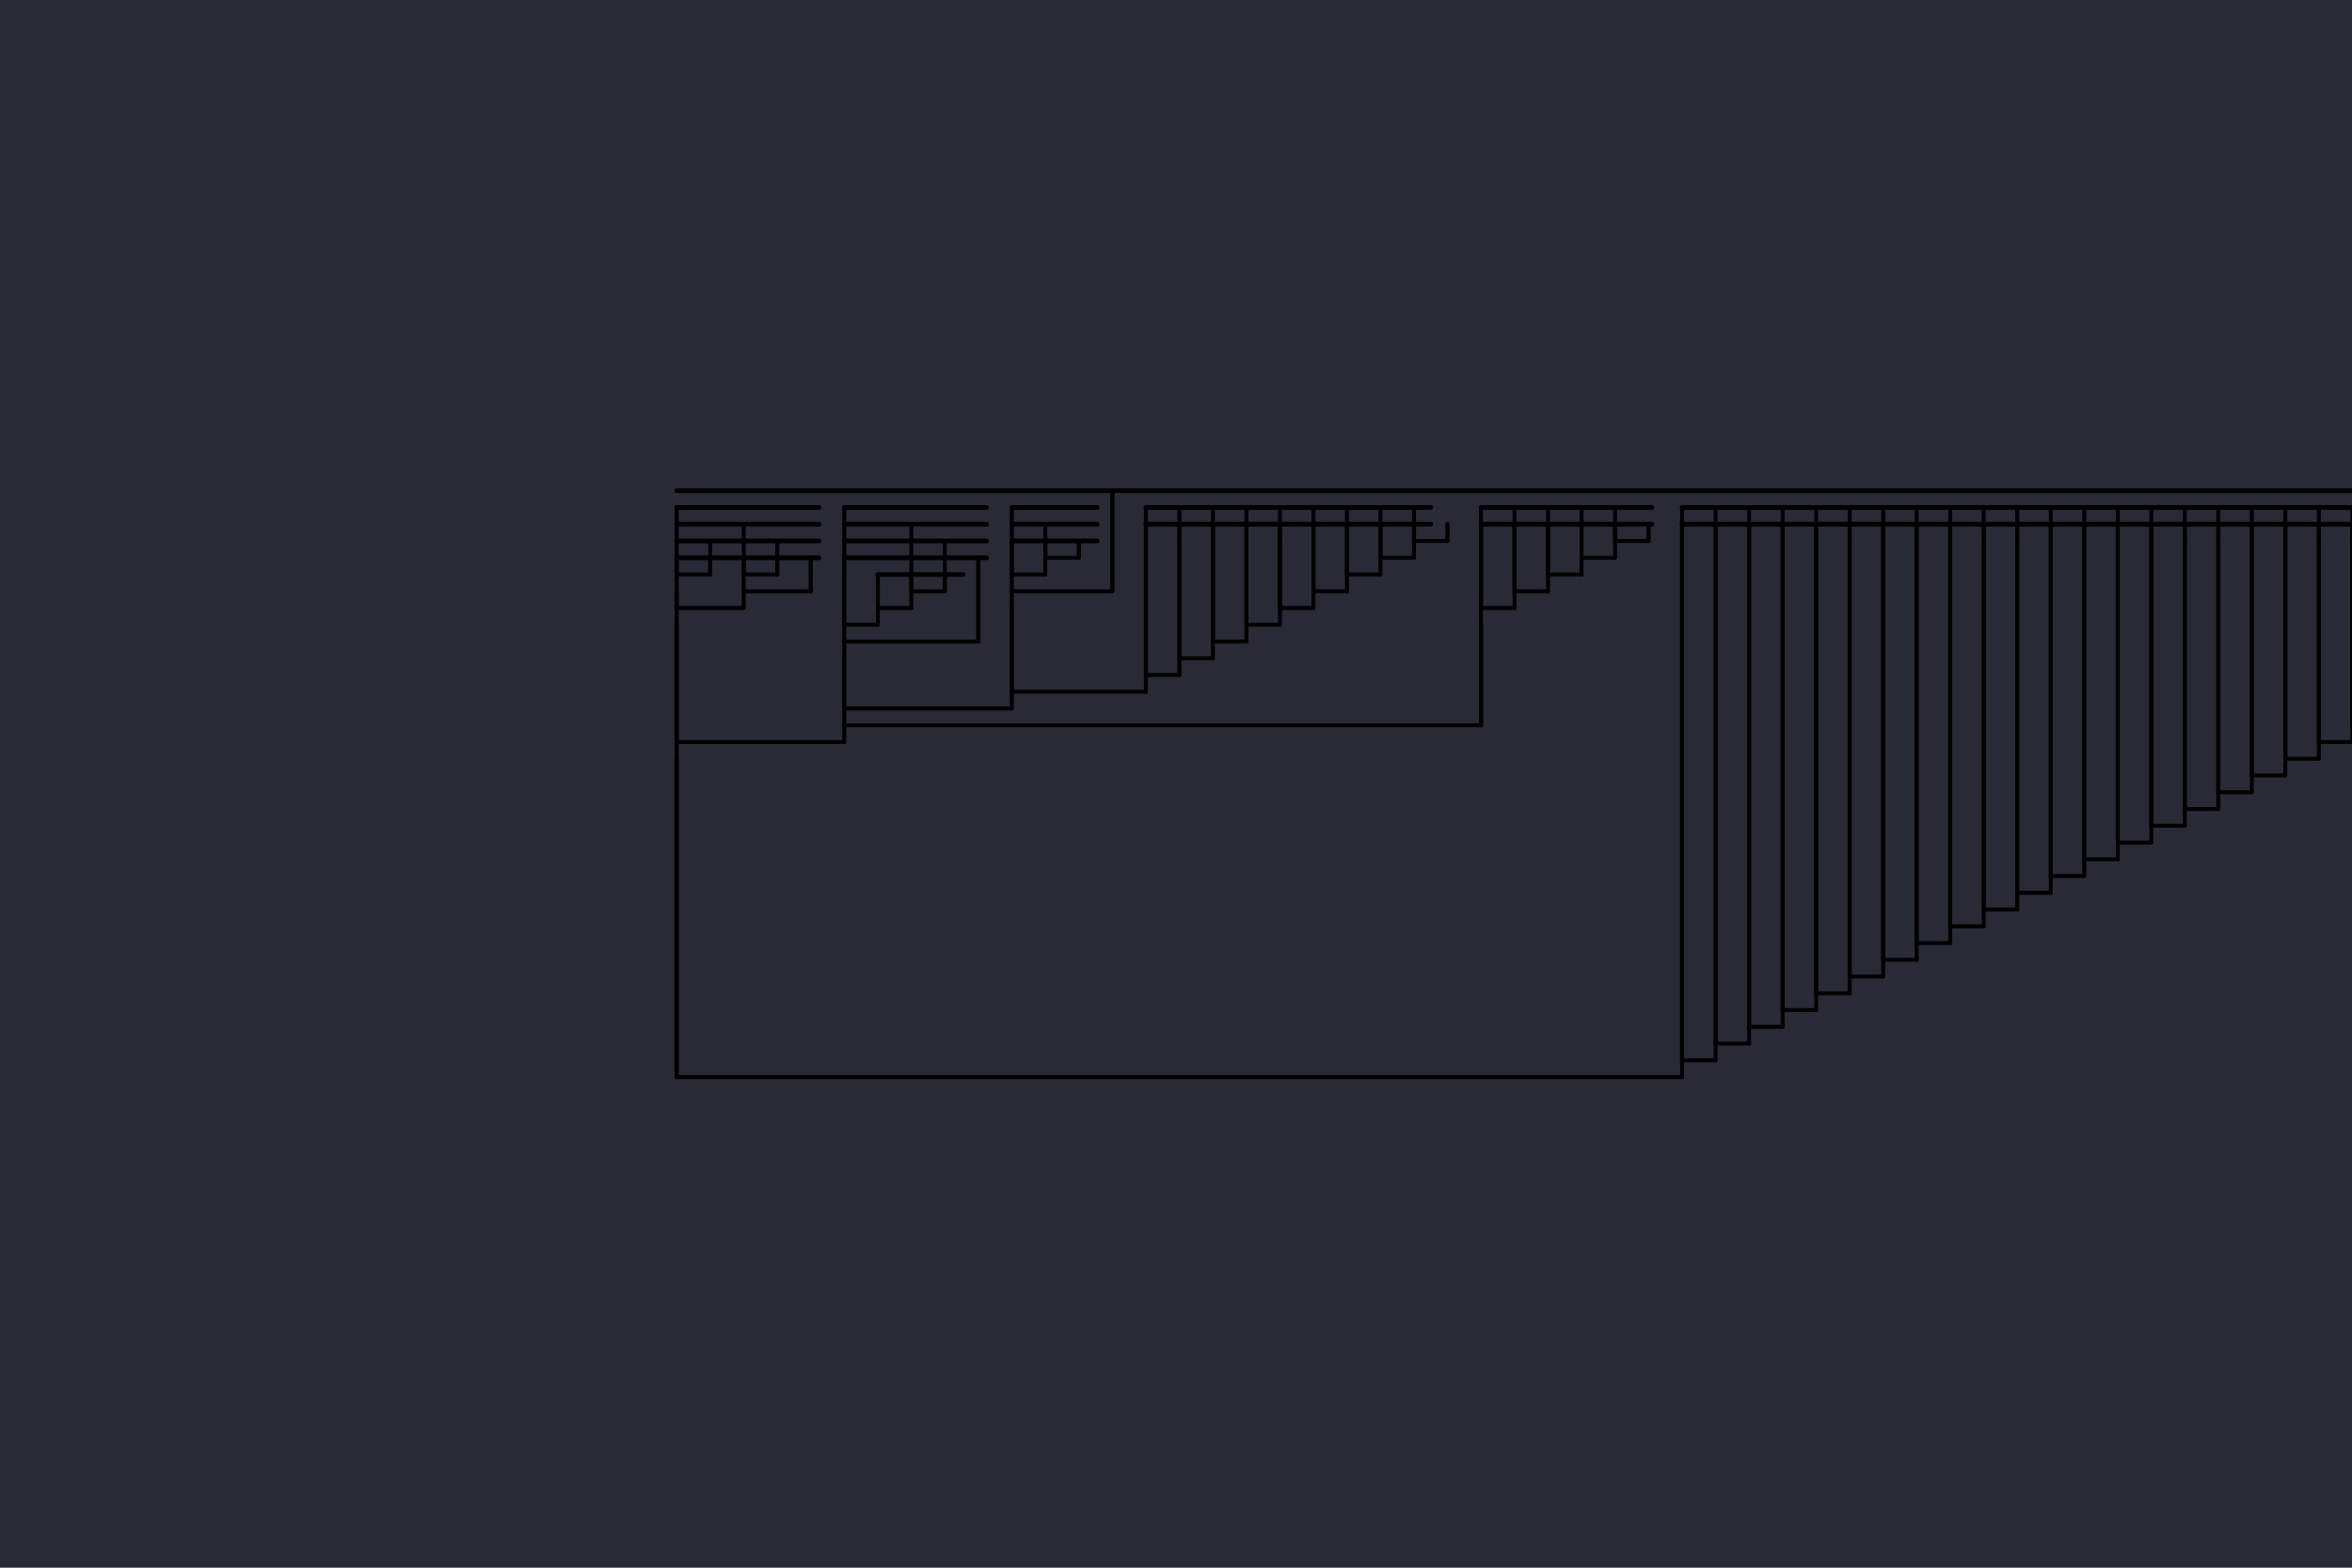
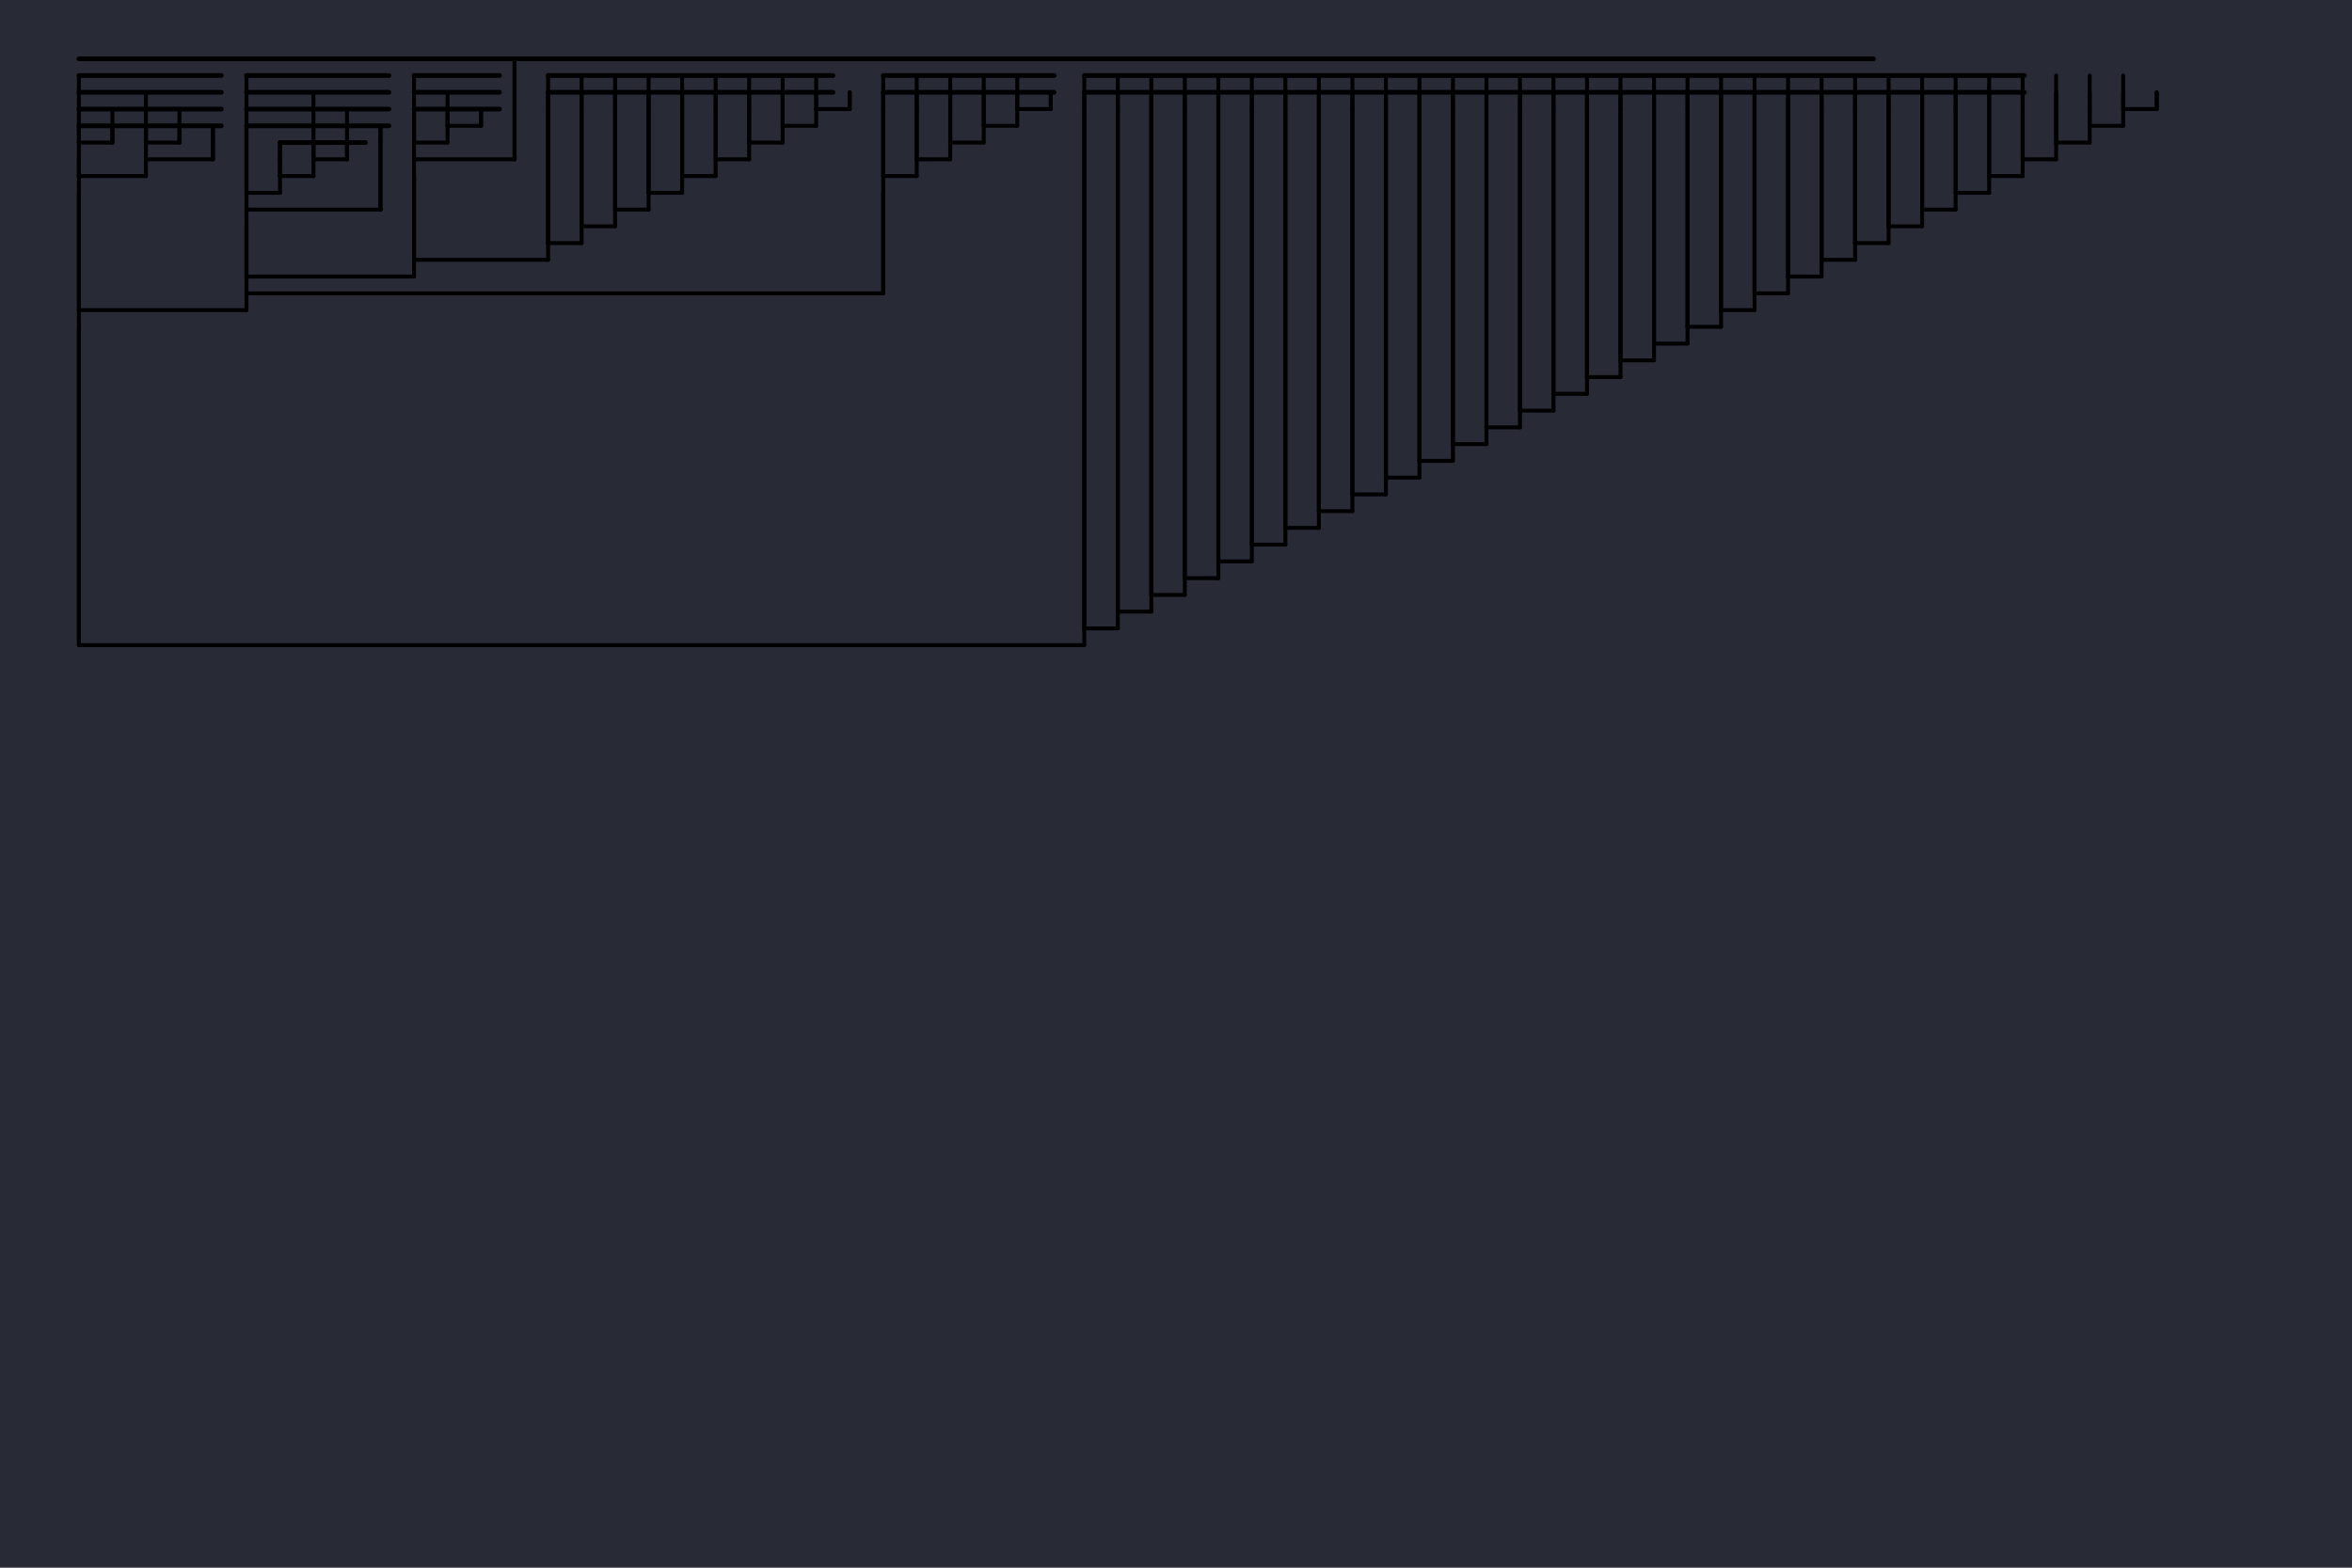
<svg xmlns="http://www.w3.org/2000/svg" width="1200" height="800" viewBox="0 0 1200 800" preserveAspectRatio="xMidYMid meet">
  <rect width="1200" height="800" fill="#282a36" />
-   <g transform="translate(325, 240.4145)">
+   <g transform="translate(20, 20)">
    <line x1="20.259" y1="10" x2="935.881" y2="10" stroke="#000000" stroke-width="2.4" stroke-linecap="round" />
    <line x1="20.259" y1="146.788" x2="20.259" y2="309.223" stroke="#000000" stroke-width="2" stroke-linecap="round" />
    <line x1="20.259" y1="309.223" x2="533.212" y2="309.223" stroke="#000000" stroke-width="2" stroke-linecap="round" />
    <line x1="20.259" y1="309.223" x2="20.259" y2="138.238" stroke="#000000" stroke-width="2" stroke-linecap="round" />
    <line x1="533.212" y1="309.223" x2="533.212" y2="300.674" stroke="#000000" stroke-width="2" stroke-linecap="round" />
    <line x1="20.259" y1="78.394" x2="20.259" y2="138.238" stroke="#000000" stroke-width="2" stroke-linecap="round" />
    <line x1="20.259" y1="138.238" x2="105.751" y2="138.238" stroke="#000000" stroke-width="2" stroke-linecap="round" />
    <line x1="20.259" y1="138.238" x2="20.259" y2="69.845" stroke="#000000" stroke-width="2" stroke-linecap="round" />
    <line x1="105.751" y1="138.238" x2="105.751" y2="129.689" stroke="#000000" stroke-width="2" stroke-linecap="round" />
    <line x1="20.259" y1="18.549" x2="92.927" y2="18.549" stroke="#000000" stroke-width="2.4" stroke-linecap="round" />
    <line x1="20.259" y1="27.098" x2="92.927" y2="27.098" stroke="#000000" stroke-width="2.4" stroke-linecap="round" />
    <line x1="20.259" y1="35.648" x2="92.927" y2="35.648" stroke="#000000" stroke-width="2.4" stroke-linecap="round" />
    <line x1="20.259" y1="44.197" x2="92.927" y2="44.197" stroke="#000000" stroke-width="2.4" stroke-linecap="round" />
    <line x1="20.259" y1="61.295" x2="20.259" y2="69.845" stroke="#000000" stroke-width="2" stroke-linecap="round" />
    <line x1="20.259" y1="69.845" x2="54.456" y2="69.845" stroke="#000000" stroke-width="2" stroke-linecap="round" />
    <line x1="20.259" y1="69.845" x2="20.259" y2="52.746" stroke="#000000" stroke-width="2" stroke-linecap="round" />
    <line x1="54.456" y1="69.845" x2="54.456" y2="61.295" stroke="#000000" stroke-width="2" stroke-linecap="round" />
    <line x1="20.259" y1="52.746" x2="37.358" y2="52.746" stroke="#000000" stroke-width="2" stroke-linecap="round" />
    <line x1="20.259" y1="52.746" x2="20.259" y2="44.197" stroke="#000000" stroke-width="2" stroke-linecap="round" />
    <line x1="37.358" y1="52.746" x2="37.358" y2="44.197" stroke="#000000" stroke-width="2" stroke-linecap="round" />
    <line x1="20.259" y1="52.746" x2="20.259" y2="18.549" stroke="#000000" stroke-width="2" stroke-linecap="round" />
    <line x1="37.358" y1="52.746" x2="37.358" y2="35.648" stroke="#000000" stroke-width="2" stroke-linecap="round" />
    <line x1="88.653" y1="52.746" x2="88.653" y2="61.295" stroke="#000000" stroke-width="2" stroke-linecap="round" />
    <line x1="54.456" y1="61.295" x2="88.653" y2="61.295" stroke="#000000" stroke-width="2" stroke-linecap="round" />
    <line x1="54.456" y1="61.295" x2="54.456" y2="52.746" stroke="#000000" stroke-width="2" stroke-linecap="round" />
    <line x1="88.653" y1="61.295" x2="88.653" y2="44.197" stroke="#000000" stroke-width="2" stroke-linecap="round" />
    <line x1="54.456" y1="52.746" x2="71.554" y2="52.746" stroke="#000000" stroke-width="2" stroke-linecap="round" />
    <line x1="54.456" y1="52.746" x2="54.456" y2="44.197" stroke="#000000" stroke-width="2" stroke-linecap="round" />
    <line x1="71.554" y1="52.746" x2="71.554" y2="44.197" stroke="#000000" stroke-width="2" stroke-linecap="round" />
    <line x1="54.456" y1="52.746" x2="54.456" y2="27.098" stroke="#000000" stroke-width="2" stroke-linecap="round" />
    <line x1="71.554" y1="52.746" x2="71.554" y2="35.648" stroke="#000000" stroke-width="2" stroke-linecap="round" />
    <line x1="88.653" y1="52.746" x2="88.653" y2="44.197" stroke="#000000" stroke-width="2" stroke-linecap="round" />
    <line x1="430.622" y1="78.394" x2="430.622" y2="129.689" stroke="#000000" stroke-width="2" stroke-linecap="round" />
    <line x1="105.751" y1="129.689" x2="430.622" y2="129.689" stroke="#000000" stroke-width="2" stroke-linecap="round" />
    <line x1="105.751" y1="129.689" x2="105.751" y2="121.14" stroke="#000000" stroke-width="2" stroke-linecap="round" />
    <line x1="430.622" y1="129.689" x2="430.622" y2="69.845" stroke="#000000" stroke-width="2" stroke-linecap="round" />
    <line x1="105.751" y1="95.492" x2="105.751" y2="121.14" stroke="#000000" stroke-width="2" stroke-linecap="round" />
    <line x1="105.751" y1="121.14" x2="191.244" y2="121.14" stroke="#000000" stroke-width="2" stroke-linecap="round" />
    <line x1="105.751" y1="121.14" x2="105.751" y2="86.943" stroke="#000000" stroke-width="2" stroke-linecap="round" />
    <line x1="191.244" y1="121.14" x2="191.244" y2="112.591" stroke="#000000" stroke-width="2" stroke-linecap="round" />
    <line x1="105.751" y1="18.549" x2="178.42" y2="18.549" stroke="#000000" stroke-width="2.4" stroke-linecap="round" />
    <line x1="105.751" y1="27.098" x2="178.42" y2="27.098" stroke="#000000" stroke-width="2.4" stroke-linecap="round" />
    <line x1="105.751" y1="35.648" x2="178.42" y2="35.648" stroke="#000000" stroke-width="2.4" stroke-linecap="round" />
    <line x1="105.751" y1="44.197" x2="178.42" y2="44.197" stroke="#000000" stroke-width="2.4" stroke-linecap="round" />
    <line x1="174.145" y1="52.746" x2="174.145" y2="86.943" stroke="#000000" stroke-width="2" stroke-linecap="round" />
    <line x1="105.751" y1="86.943" x2="174.145" y2="86.943" stroke="#000000" stroke-width="2" stroke-linecap="round" />
    <line x1="105.751" y1="86.943" x2="105.751" y2="78.394" stroke="#000000" stroke-width="2" stroke-linecap="round" />
    <line x1="174.145" y1="86.943" x2="174.145" y2="44.197" stroke="#000000" stroke-width="2" stroke-linecap="round" />
    <line x1="105.751" y1="52.746" x2="105.751" y2="78.394" stroke="#000000" stroke-width="2" stroke-linecap="round" />
    <line x1="105.751" y1="78.394" x2="122.85" y2="78.394" stroke="#000000" stroke-width="2" stroke-linecap="round" />
    <line x1="105.751" y1="78.394" x2="105.751" y2="44.197" stroke="#000000" stroke-width="2" stroke-linecap="round" />
    <line x1="122.85" y1="78.394" x2="122.85" y2="69.845" stroke="#000000" stroke-width="2" stroke-linecap="round" />
    <line x1="105.751" y1="52.746" x2="105.751" y2="18.549" stroke="#000000" stroke-width="2" stroke-linecap="round" />
    <line x1="122.85" y1="52.746" x2="166.451" y2="52.746" stroke="#000000" stroke-width="2.4" stroke-linecap="round" />
    <line x1="122.85" y1="61.295" x2="122.85" y2="69.845" stroke="#000000" stroke-width="2" stroke-linecap="round" />
    <line x1="122.85" y1="69.845" x2="139.948" y2="69.845" stroke="#000000" stroke-width="2" stroke-linecap="round" />
    <line x1="122.85" y1="69.845" x2="122.85" y2="52.746" stroke="#000000" stroke-width="2" stroke-linecap="round" />
    <line x1="139.948" y1="69.845" x2="139.948" y2="61.295" stroke="#000000" stroke-width="2" stroke-linecap="round" />
    <line x1="122.85" y1="61.295" x2="122.85" y2="52.746" stroke="#000000" stroke-width="2" stroke-linecap="round" />
    <line x1="139.948" y1="61.295" x2="157.047" y2="61.295" stroke="#000000" stroke-width="2" stroke-linecap="round" />
    <line x1="139.948" y1="61.295" x2="139.948" y2="52.746" stroke="#000000" stroke-width="2" stroke-linecap="round" />
    <line x1="157.047" y1="61.295" x2="157.047" y2="52.746" stroke="#000000" stroke-width="2" stroke-linecap="round" />
    <line x1="139.948" y1="61.295" x2="139.948" y2="27.098" stroke="#000000" stroke-width="2" stroke-linecap="round" />
    <line x1="157.047" y1="61.295" x2="157.047" y2="35.648" stroke="#000000" stroke-width="2" stroke-linecap="round" />
    <line x1="174.145" y1="52.746" x2="174.145" y2="44.197" stroke="#000000" stroke-width="2" stroke-linecap="round" />
    <line x1="191.244" y1="69.845" x2="191.244" y2="112.591" stroke="#000000" stroke-width="2" stroke-linecap="round" />
    <line x1="191.244" y1="112.591" x2="259.637" y2="112.591" stroke="#000000" stroke-width="2" stroke-linecap="round" />
    <line x1="191.244" y1="112.591" x2="191.244" y2="61.295" stroke="#000000" stroke-width="2" stroke-linecap="round" />
    <line x1="259.637" y1="112.591" x2="259.637" y2="104.041" stroke="#000000" stroke-width="2" stroke-linecap="round" />
    <line x1="242.539" y1="18.549" x2="242.539" y2="61.295" stroke="#000000" stroke-width="2" stroke-linecap="round" />
    <line x1="191.244" y1="61.295" x2="242.539" y2="61.295" stroke="#000000" stroke-width="2" stroke-linecap="round" />
    <line x1="191.244" y1="61.295" x2="191.244" y2="52.746" stroke="#000000" stroke-width="2" stroke-linecap="round" />
    <line x1="242.539" y1="61.295" x2="242.539" y2="10" stroke="#000000" stroke-width="2" stroke-linecap="round" />
    <line x1="191.244" y1="18.549" x2="234.845" y2="18.549" stroke="#000000" stroke-width="2.4" stroke-linecap="round" />
    <line x1="191.244" y1="27.098" x2="234.845" y2="27.098" stroke="#000000" stroke-width="2.4" stroke-linecap="round" />
    <line x1="191.244" y1="35.648" x2="234.845" y2="35.648" stroke="#000000" stroke-width="2.4" stroke-linecap="round" />
    <line x1="191.244" y1="44.197" x2="191.244" y2="52.746" stroke="#000000" stroke-width="2" stroke-linecap="round" />
    <line x1="191.244" y1="52.746" x2="208.342" y2="52.746" stroke="#000000" stroke-width="2" stroke-linecap="round" />
    <line x1="191.244" y1="52.746" x2="191.244" y2="35.648" stroke="#000000" stroke-width="2" stroke-linecap="round" />
    <line x1="208.342" y1="52.746" x2="208.342" y2="44.197" stroke="#000000" stroke-width="2" stroke-linecap="round" />
    <line x1="191.244" y1="44.197" x2="191.244" y2="18.549" stroke="#000000" stroke-width="2" stroke-linecap="round" />
    <line x1="208.342" y1="44.197" x2="225.44" y2="44.197" stroke="#000000" stroke-width="2" stroke-linecap="round" />
    <line x1="208.342" y1="44.197" x2="208.342" y2="35.648" stroke="#000000" stroke-width="2" stroke-linecap="round" />
    <line x1="225.44" y1="44.197" x2="225.44" y2="35.648" stroke="#000000" stroke-width="2" stroke-linecap="round" />
    <line x1="208.342" y1="44.197" x2="208.342" y2="27.098" stroke="#000000" stroke-width="2" stroke-linecap="round" />
    <line x1="225.44" y1="44.197" x2="225.44" y2="35.648" stroke="#000000" stroke-width="2" stroke-linecap="round" />
    <line x1="242.539" y1="18.549" x2="242.539" y2="10" stroke="#000000" stroke-width="2" stroke-linecap="round" />
    <line x1="259.637" y1="18.549" x2="404.974" y2="18.549" stroke="#000000" stroke-width="2.4" stroke-linecap="round" />
    <line x1="259.637" y1="27.098" x2="404.974" y2="27.098" stroke="#000000" stroke-width="2.4" stroke-linecap="round" />
    <line x1="259.637" y1="35.648" x2="259.637" y2="104.041" stroke="#000000" stroke-width="2" stroke-linecap="round" />
    <line x1="259.637" y1="104.041" x2="276.736" y2="104.041" stroke="#000000" stroke-width="2" stroke-linecap="round" />
    <line x1="259.637" y1="104.041" x2="259.637" y2="27.098" stroke="#000000" stroke-width="2" stroke-linecap="round" />
    <line x1="276.736" y1="104.041" x2="276.736" y2="95.492" stroke="#000000" stroke-width="2" stroke-linecap="round" />
    <line x1="259.637" y1="35.648" x2="259.637" y2="18.549" stroke="#000000" stroke-width="2" stroke-linecap="round" />
    <line x1="276.736" y1="35.648" x2="276.736" y2="95.492" stroke="#000000" stroke-width="2" stroke-linecap="round" />
    <line x1="276.736" y1="95.492" x2="293.834" y2="95.492" stroke="#000000" stroke-width="2" stroke-linecap="round" />
    <line x1="276.736" y1="95.492" x2="276.736" y2="27.098" stroke="#000000" stroke-width="2" stroke-linecap="round" />
    <line x1="293.834" y1="95.492" x2="293.834" y2="86.943" stroke="#000000" stroke-width="2" stroke-linecap="round" />
    <line x1="276.736" y1="35.648" x2="276.736" y2="18.549" stroke="#000000" stroke-width="2" stroke-linecap="round" />
    <line x1="293.834" y1="35.648" x2="293.834" y2="86.943" stroke="#000000" stroke-width="2" stroke-linecap="round" />
    <line x1="293.834" y1="86.943" x2="310.933" y2="86.943" stroke="#000000" stroke-width="2" stroke-linecap="round" />
    <line x1="293.834" y1="86.943" x2="293.834" y2="27.098" stroke="#000000" stroke-width="2" stroke-linecap="round" />
    <line x1="310.933" y1="86.943" x2="310.933" y2="78.394" stroke="#000000" stroke-width="2" stroke-linecap="round" />
    <line x1="293.834" y1="35.648" x2="293.834" y2="18.549" stroke="#000000" stroke-width="2" stroke-linecap="round" />
    <line x1="310.933" y1="35.648" x2="310.933" y2="78.394" stroke="#000000" stroke-width="2" stroke-linecap="round" />
    <line x1="310.933" y1="78.394" x2="328.031" y2="78.394" stroke="#000000" stroke-width="2" stroke-linecap="round" />
    <line x1="310.933" y1="78.394" x2="310.933" y2="27.098" stroke="#000000" stroke-width="2" stroke-linecap="round" />
    <line x1="328.031" y1="78.394" x2="328.031" y2="69.845" stroke="#000000" stroke-width="2" stroke-linecap="round" />
    <line x1="310.933" y1="35.648" x2="310.933" y2="18.549" stroke="#000000" stroke-width="2" stroke-linecap="round" />
    <line x1="328.031" y1="35.648" x2="328.031" y2="69.845" stroke="#000000" stroke-width="2" stroke-linecap="round" />
    <line x1="328.031" y1="69.845" x2="345.13" y2="69.845" stroke="#000000" stroke-width="2" stroke-linecap="round" />
    <line x1="328.031" y1="69.845" x2="328.031" y2="27.098" stroke="#000000" stroke-width="2" stroke-linecap="round" />
    <line x1="345.13" y1="69.845" x2="345.13" y2="61.295" stroke="#000000" stroke-width="2" stroke-linecap="round" />
    <line x1="328.031" y1="35.648" x2="328.031" y2="18.549" stroke="#000000" stroke-width="2" stroke-linecap="round" />
    <line x1="345.13" y1="35.648" x2="345.13" y2="61.295" stroke="#000000" stroke-width="2" stroke-linecap="round" />
    <line x1="345.13" y1="61.295" x2="362.228" y2="61.295" stroke="#000000" stroke-width="2" stroke-linecap="round" />
    <line x1="345.13" y1="61.295" x2="345.13" y2="27.098" stroke="#000000" stroke-width="2" stroke-linecap="round" />
    <line x1="362.228" y1="61.295" x2="362.228" y2="52.746" stroke="#000000" stroke-width="2" stroke-linecap="round" />
    <line x1="345.13" y1="35.648" x2="345.13" y2="18.549" stroke="#000000" stroke-width="2" stroke-linecap="round" />
    <line x1="362.228" y1="35.648" x2="362.228" y2="52.746" stroke="#000000" stroke-width="2" stroke-linecap="round" />
    <line x1="362.228" y1="52.746" x2="379.326" y2="52.746" stroke="#000000" stroke-width="2" stroke-linecap="round" />
    <line x1="362.228" y1="52.746" x2="362.228" y2="27.098" stroke="#000000" stroke-width="2" stroke-linecap="round" />
    <line x1="379.326" y1="52.746" x2="379.326" y2="44.197" stroke="#000000" stroke-width="2" stroke-linecap="round" />
    <line x1="362.228" y1="35.648" x2="362.228" y2="18.549" stroke="#000000" stroke-width="2" stroke-linecap="round" />
    <line x1="379.326" y1="35.648" x2="379.326" y2="44.197" stroke="#000000" stroke-width="2" stroke-linecap="round" />
    <line x1="379.326" y1="44.197" x2="396.425" y2="44.197" stroke="#000000" stroke-width="2" stroke-linecap="round" />
    <line x1="379.326" y1="44.197" x2="379.326" y2="27.098" stroke="#000000" stroke-width="2" stroke-linecap="round" />
    <line x1="396.425" y1="44.197" x2="396.425" y2="35.648" stroke="#000000" stroke-width="2" stroke-linecap="round" />
    <line x1="379.326" y1="35.648" x2="379.326" y2="18.549" stroke="#000000" stroke-width="2" stroke-linecap="round" />
    <line x1="396.425" y1="35.648" x2="413.523" y2="35.648" stroke="#000000" stroke-width="2" stroke-linecap="round" />
    <line x1="396.425" y1="35.648" x2="396.425" y2="27.098" stroke="#000000" stroke-width="2" stroke-linecap="round" />
    <line x1="413.523" y1="35.648" x2="413.523" y2="27.098" stroke="#000000" stroke-width="2" stroke-linecap="round" />
    <line x1="396.425" y1="35.648" x2="396.425" y2="18.549" stroke="#000000" stroke-width="2" stroke-linecap="round" />
    <line x1="413.523" y1="35.648" x2="413.523" y2="27.098" stroke="#000000" stroke-width="2" stroke-linecap="round" />
    <line x1="430.622" y1="18.549" x2="517.824" y2="18.549" stroke="#000000" stroke-width="2.4" stroke-linecap="round" />
    <line x1="430.622" y1="27.098" x2="517.824" y2="27.098" stroke="#000000" stroke-width="2.4" stroke-linecap="round" />
    <line x1="430.622" y1="35.648" x2="430.622" y2="69.845" stroke="#000000" stroke-width="2" stroke-linecap="round" />
    <line x1="430.622" y1="69.845" x2="447.72" y2="69.845" stroke="#000000" stroke-width="2" stroke-linecap="round" />
    <line x1="430.622" y1="69.845" x2="430.622" y2="27.098" stroke="#000000" stroke-width="2" stroke-linecap="round" />
    <line x1="447.72" y1="69.845" x2="447.72" y2="61.295" stroke="#000000" stroke-width="2" stroke-linecap="round" />
    <line x1="430.622" y1="35.648" x2="430.622" y2="18.549" stroke="#000000" stroke-width="2" stroke-linecap="round" />
    <line x1="447.72" y1="35.648" x2="447.72" y2="61.295" stroke="#000000" stroke-width="2" stroke-linecap="round" />
    <line x1="447.72" y1="61.295" x2="464.819" y2="61.295" stroke="#000000" stroke-width="2" stroke-linecap="round" />
    <line x1="447.72" y1="61.295" x2="447.72" y2="27.098" stroke="#000000" stroke-width="2" stroke-linecap="round" />
    <line x1="464.819" y1="61.295" x2="464.819" y2="52.746" stroke="#000000" stroke-width="2" stroke-linecap="round" />
    <line x1="447.72" y1="35.648" x2="447.72" y2="18.549" stroke="#000000" stroke-width="2" stroke-linecap="round" />
    <line x1="464.819" y1="35.648" x2="464.819" y2="52.746" stroke="#000000" stroke-width="2" stroke-linecap="round" />
    <line x1="464.819" y1="52.746" x2="481.917" y2="52.746" stroke="#000000" stroke-width="2" stroke-linecap="round" />
    <line x1="464.819" y1="52.746" x2="464.819" y2="27.098" stroke="#000000" stroke-width="2" stroke-linecap="round" />
    <line x1="481.917" y1="52.746" x2="481.917" y2="44.197" stroke="#000000" stroke-width="2" stroke-linecap="round" />
    <line x1="464.819" y1="35.648" x2="464.819" y2="18.549" stroke="#000000" stroke-width="2" stroke-linecap="round" />
    <line x1="481.917" y1="35.648" x2="481.917" y2="44.197" stroke="#000000" stroke-width="2" stroke-linecap="round" />
    <line x1="481.917" y1="44.197" x2="499.016" y2="44.197" stroke="#000000" stroke-width="2" stroke-linecap="round" />
    <line x1="481.917" y1="44.197" x2="481.917" y2="27.098" stroke="#000000" stroke-width="2" stroke-linecap="round" />
    <line x1="499.016" y1="44.197" x2="499.016" y2="35.648" stroke="#000000" stroke-width="2" stroke-linecap="round" />
    <line x1="481.917" y1="35.648" x2="481.917" y2="18.549" stroke="#000000" stroke-width="2" stroke-linecap="round" />
    <line x1="499.016" y1="35.648" x2="516.114" y2="35.648" stroke="#000000" stroke-width="2" stroke-linecap="round" />
    <line x1="499.016" y1="35.648" x2="499.016" y2="27.098" stroke="#000000" stroke-width="2" stroke-linecap="round" />
    <line x1="516.114" y1="35.648" x2="516.114" y2="27.098" stroke="#000000" stroke-width="2" stroke-linecap="round" />
    <line x1="499.016" y1="35.648" x2="499.016" y2="18.549" stroke="#000000" stroke-width="2" stroke-linecap="round" />
    <line x1="516.114" y1="35.648" x2="516.114" y2="27.098" stroke="#000000" stroke-width="2" stroke-linecap="round" />
    <line x1="533.212" y1="18.549" x2="1012.824" y2="18.549" stroke="#000000" stroke-width="2.4" stroke-linecap="round" />
    <line x1="533.212" y1="27.098" x2="1012.824" y2="27.098" stroke="#000000" stroke-width="2.4" stroke-linecap="round" />
    <line x1="533.212" y1="35.648" x2="533.212" y2="300.674" stroke="#000000" stroke-width="2" stroke-linecap="round" />
    <line x1="533.212" y1="300.674" x2="550.311" y2="300.674" stroke="#000000" stroke-width="2" stroke-linecap="round" />
    <line x1="533.212" y1="300.674" x2="533.212" y2="27.098" stroke="#000000" stroke-width="2" stroke-linecap="round" />
    <line x1="550.311" y1="300.674" x2="550.311" y2="292.124" stroke="#000000" stroke-width="2" stroke-linecap="round" />
    <line x1="533.212" y1="35.648" x2="533.212" y2="18.549" stroke="#000000" stroke-width="2" stroke-linecap="round" />
    <line x1="550.311" y1="35.648" x2="550.311" y2="292.124" stroke="#000000" stroke-width="2" stroke-linecap="round" />
    <line x1="550.311" y1="292.124" x2="567.409" y2="292.124" stroke="#000000" stroke-width="2" stroke-linecap="round" />
    <line x1="550.311" y1="292.124" x2="550.311" y2="27.098" stroke="#000000" stroke-width="2" stroke-linecap="round" />
    <line x1="567.409" y1="292.124" x2="567.409" y2="283.575" stroke="#000000" stroke-width="2" stroke-linecap="round" />
    <line x1="550.311" y1="35.648" x2="550.311" y2="18.549" stroke="#000000" stroke-width="2" stroke-linecap="round" />
    <line x1="567.409" y1="35.648" x2="567.409" y2="283.575" stroke="#000000" stroke-width="2" stroke-linecap="round" />
    <line x1="567.409" y1="283.575" x2="584.508" y2="283.575" stroke="#000000" stroke-width="2" stroke-linecap="round" />
    <line x1="567.409" y1="283.575" x2="567.409" y2="27.098" stroke="#000000" stroke-width="2" stroke-linecap="round" />
    <line x1="584.508" y1="283.575" x2="584.508" y2="275.026" stroke="#000000" stroke-width="2" stroke-linecap="round" />
    <line x1="567.409" y1="35.648" x2="567.409" y2="18.549" stroke="#000000" stroke-width="2" stroke-linecap="round" />
    <line x1="584.508" y1="35.648" x2="584.508" y2="275.026" stroke="#000000" stroke-width="2" stroke-linecap="round" />
    <line x1="584.508" y1="275.026" x2="601.606" y2="275.026" stroke="#000000" stroke-width="2" stroke-linecap="round" />
    <line x1="584.508" y1="275.026" x2="584.508" y2="27.098" stroke="#000000" stroke-width="2" stroke-linecap="round" />
    <line x1="601.606" y1="275.026" x2="601.606" y2="266.477" stroke="#000000" stroke-width="2" stroke-linecap="round" />
    <line x1="584.508" y1="35.648" x2="584.508" y2="18.549" stroke="#000000" stroke-width="2" stroke-linecap="round" />
    <line x1="601.606" y1="35.648" x2="601.606" y2="266.477" stroke="#000000" stroke-width="2" stroke-linecap="round" />
    <line x1="601.606" y1="266.477" x2="618.705" y2="266.477" stroke="#000000" stroke-width="2" stroke-linecap="round" />
    <line x1="601.606" y1="266.477" x2="601.606" y2="27.098" stroke="#000000" stroke-width="2" stroke-linecap="round" />
    <line x1="618.705" y1="266.477" x2="618.705" y2="257.927" stroke="#000000" stroke-width="2" stroke-linecap="round" />
    <line x1="601.606" y1="35.648" x2="601.606" y2="18.549" stroke="#000000" stroke-width="2" stroke-linecap="round" />
    <line x1="618.705" y1="35.648" x2="618.705" y2="257.927" stroke="#000000" stroke-width="2" stroke-linecap="round" />
    <line x1="618.705" y1="257.927" x2="635.803" y2="257.927" stroke="#000000" stroke-width="2" stroke-linecap="round" />
    <line x1="618.705" y1="257.927" x2="618.705" y2="27.098" stroke="#000000" stroke-width="2" stroke-linecap="round" />
    <line x1="635.803" y1="257.927" x2="635.803" y2="249.378" stroke="#000000" stroke-width="2" stroke-linecap="round" />
    <line x1="618.705" y1="35.648" x2="618.705" y2="18.549" stroke="#000000" stroke-width="2" stroke-linecap="round" />
    <line x1="635.803" y1="35.648" x2="635.803" y2="249.378" stroke="#000000" stroke-width="2" stroke-linecap="round" />
    <line x1="635.803" y1="249.378" x2="652.902" y2="249.378" stroke="#000000" stroke-width="2" stroke-linecap="round" />
    <line x1="635.803" y1="249.378" x2="635.803" y2="27.098" stroke="#000000" stroke-width="2" stroke-linecap="round" />
    <line x1="652.902" y1="249.378" x2="652.902" y2="240.829" stroke="#000000" stroke-width="2" stroke-linecap="round" />
    <line x1="635.803" y1="35.648" x2="635.803" y2="18.549" stroke="#000000" stroke-width="2" stroke-linecap="round" />
    <line x1="652.902" y1="35.648" x2="652.902" y2="240.829" stroke="#000000" stroke-width="2" stroke-linecap="round" />
    <line x1="652.902" y1="240.829" x2="670" y2="240.829" stroke="#000000" stroke-width="2" stroke-linecap="round" />
    <line x1="652.902" y1="240.829" x2="652.902" y2="27.098" stroke="#000000" stroke-width="2" stroke-linecap="round" />
    <line x1="670" y1="240.829" x2="670" y2="232.28" stroke="#000000" stroke-width="2" stroke-linecap="round" />
    <line x1="652.902" y1="35.648" x2="652.902" y2="18.549" stroke="#000000" stroke-width="2" stroke-linecap="round" />
    <line x1="670" y1="35.648" x2="670" y2="232.28" stroke="#000000" stroke-width="2" stroke-linecap="round" />
    <line x1="670" y1="232.28" x2="687.098" y2="232.28" stroke="#000000" stroke-width="2" stroke-linecap="round" />
    <line x1="670" y1="232.28" x2="670" y2="27.098" stroke="#000000" stroke-width="2" stroke-linecap="round" />
    <line x1="687.098" y1="232.28" x2="687.098" y2="223.731" stroke="#000000" stroke-width="2" stroke-linecap="round" />
    <line x1="670" y1="35.648" x2="670" y2="18.549" stroke="#000000" stroke-width="2" stroke-linecap="round" />
    <line x1="687.098" y1="35.648" x2="687.098" y2="223.731" stroke="#000000" stroke-width="2" stroke-linecap="round" />
    <line x1="687.098" y1="223.731" x2="704.197" y2="223.731" stroke="#000000" stroke-width="2" stroke-linecap="round" />
    <line x1="687.098" y1="223.731" x2="687.098" y2="27.098" stroke="#000000" stroke-width="2" stroke-linecap="round" />
    <line x1="704.197" y1="223.731" x2="704.197" y2="215.181" stroke="#000000" stroke-width="2" stroke-linecap="round" />
    <line x1="687.098" y1="35.648" x2="687.098" y2="18.549" stroke="#000000" stroke-width="2" stroke-linecap="round" />
    <line x1="704.197" y1="35.648" x2="704.197" y2="215.181" stroke="#000000" stroke-width="2" stroke-linecap="round" />
    <line x1="704.197" y1="215.181" x2="721.295" y2="215.181" stroke="#000000" stroke-width="2" stroke-linecap="round" />
    <line x1="704.197" y1="215.181" x2="704.197" y2="27.098" stroke="#000000" stroke-width="2" stroke-linecap="round" />
    <line x1="721.295" y1="215.181" x2="721.295" y2="206.632" stroke="#000000" stroke-width="2" stroke-linecap="round" />
    <line x1="704.197" y1="35.648" x2="704.197" y2="18.549" stroke="#000000" stroke-width="2" stroke-linecap="round" />
    <line x1="721.295" y1="35.648" x2="721.295" y2="206.632" stroke="#000000" stroke-width="2" stroke-linecap="round" />
    <line x1="721.295" y1="206.632" x2="738.394" y2="206.632" stroke="#000000" stroke-width="2" stroke-linecap="round" />
    <line x1="721.295" y1="206.632" x2="721.295" y2="27.098" stroke="#000000" stroke-width="2" stroke-linecap="round" />
    <line x1="738.394" y1="206.632" x2="738.394" y2="198.083" stroke="#000000" stroke-width="2" stroke-linecap="round" />
    <line x1="721.295" y1="35.648" x2="721.295" y2="18.549" stroke="#000000" stroke-width="2" stroke-linecap="round" />
    <line x1="738.394" y1="35.648" x2="738.394" y2="198.083" stroke="#000000" stroke-width="2" stroke-linecap="round" />
    <line x1="738.394" y1="198.083" x2="755.492" y2="198.083" stroke="#000000" stroke-width="2" stroke-linecap="round" />
    <line x1="738.394" y1="198.083" x2="738.394" y2="27.098" stroke="#000000" stroke-width="2" stroke-linecap="round" />
    <line x1="755.492" y1="198.083" x2="755.492" y2="189.534" stroke="#000000" stroke-width="2" stroke-linecap="round" />
    <line x1="738.394" y1="35.648" x2="738.394" y2="18.549" stroke="#000000" stroke-width="2" stroke-linecap="round" />
    <line x1="755.492" y1="35.648" x2="755.492" y2="189.534" stroke="#000000" stroke-width="2" stroke-linecap="round" />
    <line x1="755.492" y1="189.534" x2="772.591" y2="189.534" stroke="#000000" stroke-width="2" stroke-linecap="round" />
    <line x1="755.492" y1="189.534" x2="755.492" y2="27.098" stroke="#000000" stroke-width="2" stroke-linecap="round" />
    <line x1="772.591" y1="189.534" x2="772.591" y2="180.984" stroke="#000000" stroke-width="2" stroke-linecap="round" />
    <line x1="755.492" y1="35.648" x2="755.492" y2="18.549" stroke="#000000" stroke-width="2" stroke-linecap="round" />
    <line x1="772.591" y1="35.648" x2="772.591" y2="180.984" stroke="#000000" stroke-width="2" stroke-linecap="round" />
    <line x1="772.591" y1="180.984" x2="789.689" y2="180.984" stroke="#000000" stroke-width="2" stroke-linecap="round" />
    <line x1="772.591" y1="180.984" x2="772.591" y2="27.098" stroke="#000000" stroke-width="2" stroke-linecap="round" />
    <line x1="789.689" y1="180.984" x2="789.689" y2="172.435" stroke="#000000" stroke-width="2" stroke-linecap="round" />
    <line x1="772.591" y1="35.648" x2="772.591" y2="18.549" stroke="#000000" stroke-width="2" stroke-linecap="round" />
    <line x1="789.689" y1="35.648" x2="789.689" y2="172.435" stroke="#000000" stroke-width="2" stroke-linecap="round" />
    <line x1="789.689" y1="172.435" x2="806.788" y2="172.435" stroke="#000000" stroke-width="2" stroke-linecap="round" />
    <line x1="789.689" y1="172.435" x2="789.689" y2="27.098" stroke="#000000" stroke-width="2" stroke-linecap="round" />
    <line x1="806.788" y1="172.435" x2="806.788" y2="163.886" stroke="#000000" stroke-width="2" stroke-linecap="round" />
    <line x1="789.689" y1="35.648" x2="789.689" y2="18.549" stroke="#000000" stroke-width="2" stroke-linecap="round" />
    <line x1="806.788" y1="35.648" x2="806.788" y2="163.886" stroke="#000000" stroke-width="2" stroke-linecap="round" />
    <line x1="806.788" y1="163.886" x2="823.886" y2="163.886" stroke="#000000" stroke-width="2" stroke-linecap="round" />
    <line x1="806.788" y1="163.886" x2="806.788" y2="27.098" stroke="#000000" stroke-width="2" stroke-linecap="round" />
    <line x1="823.886" y1="163.886" x2="823.886" y2="155.337" stroke="#000000" stroke-width="2" stroke-linecap="round" />
    <line x1="806.788" y1="35.648" x2="806.788" y2="18.549" stroke="#000000" stroke-width="2" stroke-linecap="round" />
    <line x1="823.886" y1="35.648" x2="823.886" y2="155.337" stroke="#000000" stroke-width="2" stroke-linecap="round" />
    <line x1="823.886" y1="155.337" x2="840.984" y2="155.337" stroke="#000000" stroke-width="2" stroke-linecap="round" />
    <line x1="823.886" y1="155.337" x2="823.886" y2="27.098" stroke="#000000" stroke-width="2" stroke-linecap="round" />
    <line x1="840.984" y1="155.337" x2="840.984" y2="146.788" stroke="#000000" stroke-width="2" stroke-linecap="round" />
    <line x1="823.886" y1="35.648" x2="823.886" y2="18.549" stroke="#000000" stroke-width="2" stroke-linecap="round" />
    <line x1="840.984" y1="35.648" x2="840.984" y2="146.788" stroke="#000000" stroke-width="2" stroke-linecap="round" />
    <line x1="840.984" y1="146.788" x2="858.083" y2="146.788" stroke="#000000" stroke-width="2" stroke-linecap="round" />
    <line x1="840.984" y1="146.788" x2="840.984" y2="27.098" stroke="#000000" stroke-width="2" stroke-linecap="round" />
    <line x1="858.083" y1="146.788" x2="858.083" y2="138.238" stroke="#000000" stroke-width="2" stroke-linecap="round" />
    <line x1="840.984" y1="35.648" x2="840.984" y2="18.549" stroke="#000000" stroke-width="2" stroke-linecap="round" />
    <line x1="858.083" y1="35.648" x2="858.083" y2="138.238" stroke="#000000" stroke-width="2" stroke-linecap="round" />
    <line x1="858.083" y1="138.238" x2="875.181" y2="138.238" stroke="#000000" stroke-width="2" stroke-linecap="round" />
    <line x1="858.083" y1="138.238" x2="858.083" y2="27.098" stroke="#000000" stroke-width="2" stroke-linecap="round" />
    <line x1="875.181" y1="138.238" x2="875.181" y2="129.689" stroke="#000000" stroke-width="2" stroke-linecap="round" />
    <line x1="858.083" y1="35.648" x2="858.083" y2="18.549" stroke="#000000" stroke-width="2" stroke-linecap="round" />
    <line x1="875.181" y1="35.648" x2="875.181" y2="129.689" stroke="#000000" stroke-width="2" stroke-linecap="round" />
    <line x1="875.181" y1="129.689" x2="892.28" y2="129.689" stroke="#000000" stroke-width="2" stroke-linecap="round" />
    <line x1="875.181" y1="129.689" x2="875.181" y2="27.098" stroke="#000000" stroke-width="2" stroke-linecap="round" />
    <line x1="892.28" y1="129.689" x2="892.28" y2="121.14" stroke="#000000" stroke-width="2" stroke-linecap="round" />
    <line x1="875.181" y1="35.648" x2="875.181" y2="18.549" stroke="#000000" stroke-width="2" stroke-linecap="round" />
    <line x1="892.28" y1="35.648" x2="892.28" y2="121.14" stroke="#000000" stroke-width="2" stroke-linecap="round" />
    <line x1="892.28" y1="121.14" x2="909.378" y2="121.14" stroke="#000000" stroke-width="2" stroke-linecap="round" />
    <line x1="892.28" y1="121.14" x2="892.28" y2="27.098" stroke="#000000" stroke-width="2" stroke-linecap="round" />
    <line x1="909.378" y1="121.14" x2="909.378" y2="112.591" stroke="#000000" stroke-width="2" stroke-linecap="round" />
    <line x1="892.28" y1="35.648" x2="892.28" y2="18.549" stroke="#000000" stroke-width="2" stroke-linecap="round" />
    <line x1="909.378" y1="35.648" x2="909.378" y2="112.591" stroke="#000000" stroke-width="2" stroke-linecap="round" />
    <line x1="909.378" y1="112.591" x2="926.477" y2="112.591" stroke="#000000" stroke-width="2" stroke-linecap="round" />
    <line x1="909.378" y1="112.591" x2="909.378" y2="27.098" stroke="#000000" stroke-width="2" stroke-linecap="round" />
    <line x1="926.477" y1="112.591" x2="926.477" y2="104.041" stroke="#000000" stroke-width="2" stroke-linecap="round" />
    <line x1="909.378" y1="35.648" x2="909.378" y2="18.549" stroke="#000000" stroke-width="2" stroke-linecap="round" />
    <line x1="926.477" y1="35.648" x2="926.477" y2="104.041" stroke="#000000" stroke-width="2" stroke-linecap="round" />
    <line x1="926.477" y1="104.041" x2="943.575" y2="104.041" stroke="#000000" stroke-width="2" stroke-linecap="round" />
    <line x1="926.477" y1="104.041" x2="926.477" y2="27.098" stroke="#000000" stroke-width="2" stroke-linecap="round" />
    <line x1="943.575" y1="104.041" x2="943.575" y2="95.492" stroke="#000000" stroke-width="2" stroke-linecap="round" />
    <line x1="926.477" y1="35.648" x2="926.477" y2="18.549" stroke="#000000" stroke-width="2" stroke-linecap="round" />
    <line x1="943.575" y1="35.648" x2="943.575" y2="95.492" stroke="#000000" stroke-width="2" stroke-linecap="round" />
    <line x1="943.575" y1="95.492" x2="960.674" y2="95.492" stroke="#000000" stroke-width="2" stroke-linecap="round" />
    <line x1="943.575" y1="95.492" x2="943.575" y2="27.098" stroke="#000000" stroke-width="2" stroke-linecap="round" />
    <line x1="960.674" y1="95.492" x2="960.674" y2="86.943" stroke="#000000" stroke-width="2" stroke-linecap="round" />
    <line x1="943.575" y1="35.648" x2="943.575" y2="18.549" stroke="#000000" stroke-width="2" stroke-linecap="round" />
    <line x1="960.674" y1="35.648" x2="960.674" y2="86.943" stroke="#000000" stroke-width="2" stroke-linecap="round" />
    <line x1="960.674" y1="86.943" x2="977.772" y2="86.943" stroke="#000000" stroke-width="2" stroke-linecap="round" />
    <line x1="960.674" y1="86.943" x2="960.674" y2="27.098" stroke="#000000" stroke-width="2" stroke-linecap="round" />
    <line x1="977.772" y1="86.943" x2="977.772" y2="78.394" stroke="#000000" stroke-width="2" stroke-linecap="round" />
    <line x1="960.674" y1="35.648" x2="960.674" y2="18.549" stroke="#000000" stroke-width="2" stroke-linecap="round" />
    <line x1="977.772" y1="35.648" x2="977.772" y2="78.394" stroke="#000000" stroke-width="2" stroke-linecap="round" />
    <line x1="977.772" y1="78.394" x2="994.87" y2="78.394" stroke="#000000" stroke-width="2" stroke-linecap="round" />
    <line x1="977.772" y1="78.394" x2="977.772" y2="27.098" stroke="#000000" stroke-width="2" stroke-linecap="round" />
    <line x1="994.87" y1="78.394" x2="994.87" y2="69.845" stroke="#000000" stroke-width="2" stroke-linecap="round" />
    <line x1="977.772" y1="35.648" x2="977.772" y2="18.549" stroke="#000000" stroke-width="2" stroke-linecap="round" />
    <line x1="994.87" y1="35.648" x2="994.87" y2="69.845" stroke="#000000" stroke-width="2" stroke-linecap="round" />
    <line x1="994.87" y1="69.845" x2="1011.969" y2="69.845" stroke="#000000" stroke-width="2" stroke-linecap="round" />
    <line x1="994.87" y1="69.845" x2="994.87" y2="27.098" stroke="#000000" stroke-width="2" stroke-linecap="round" />
    <line x1="1011.969" y1="69.845" x2="1011.969" y2="61.295" stroke="#000000" stroke-width="2" stroke-linecap="round" />
    <line x1="994.87" y1="35.648" x2="994.87" y2="18.549" stroke="#000000" stroke-width="2" stroke-linecap="round" />
    <line x1="1011.969" y1="35.648" x2="1011.969" y2="61.295" stroke="#000000" stroke-width="2" stroke-linecap="round" />
    <line x1="1011.969" y1="61.295" x2="1029.067" y2="61.295" stroke="#000000" stroke-width="2" stroke-linecap="round" />
    <line x1="1011.969" y1="61.295" x2="1011.969" y2="27.098" stroke="#000000" stroke-width="2" stroke-linecap="round" />
    <line x1="1029.067" y1="61.295" x2="1029.067" y2="52.746" stroke="#000000" stroke-width="2" stroke-linecap="round" />
    <line x1="1011.969" y1="35.648" x2="1011.969" y2="18.549" stroke="#000000" stroke-width="2" stroke-linecap="round" />
    <line x1="1029.067" y1="35.648" x2="1029.067" y2="52.746" stroke="#000000" stroke-width="2" stroke-linecap="round" />
    <line x1="1029.067" y1="52.746" x2="1046.166" y2="52.746" stroke="#000000" stroke-width="2" stroke-linecap="round" />
    <line x1="1029.067" y1="52.746" x2="1029.067" y2="27.098" stroke="#000000" stroke-width="2" stroke-linecap="round" />
    <line x1="1046.166" y1="52.746" x2="1046.166" y2="44.197" stroke="#000000" stroke-width="2" stroke-linecap="round" />
    <line x1="1029.067" y1="35.648" x2="1029.067" y2="18.549" stroke="#000000" stroke-width="2" stroke-linecap="round" />
    <line x1="1046.166" y1="35.648" x2="1046.166" y2="44.197" stroke="#000000" stroke-width="2" stroke-linecap="round" />
    <line x1="1046.166" y1="44.197" x2="1063.264" y2="44.197" stroke="#000000" stroke-width="2" stroke-linecap="round" />
    <line x1="1046.166" y1="44.197" x2="1046.166" y2="27.098" stroke="#000000" stroke-width="2" stroke-linecap="round" />
    <line x1="1063.264" y1="44.197" x2="1063.264" y2="35.648" stroke="#000000" stroke-width="2" stroke-linecap="round" />
    <line x1="1046.166" y1="35.648" x2="1046.166" y2="18.549" stroke="#000000" stroke-width="2" stroke-linecap="round" />
    <line x1="1063.264" y1="35.648" x2="1080.363" y2="35.648" stroke="#000000" stroke-width="2" stroke-linecap="round" />
    <line x1="1063.264" y1="35.648" x2="1063.264" y2="27.098" stroke="#000000" stroke-width="2" stroke-linecap="round" />
    <line x1="1080.363" y1="35.648" x2="1080.363" y2="27.098" stroke="#000000" stroke-width="2" stroke-linecap="round" />
    <line x1="1063.264" y1="35.648" x2="1063.264" y2="18.549" stroke="#000000" stroke-width="2" stroke-linecap="round" />
    <line x1="1080.363" y1="35.648" x2="1080.363" y2="27.098" stroke="#000000" stroke-width="2" stroke-linecap="round" />
  </g>
</svg>
